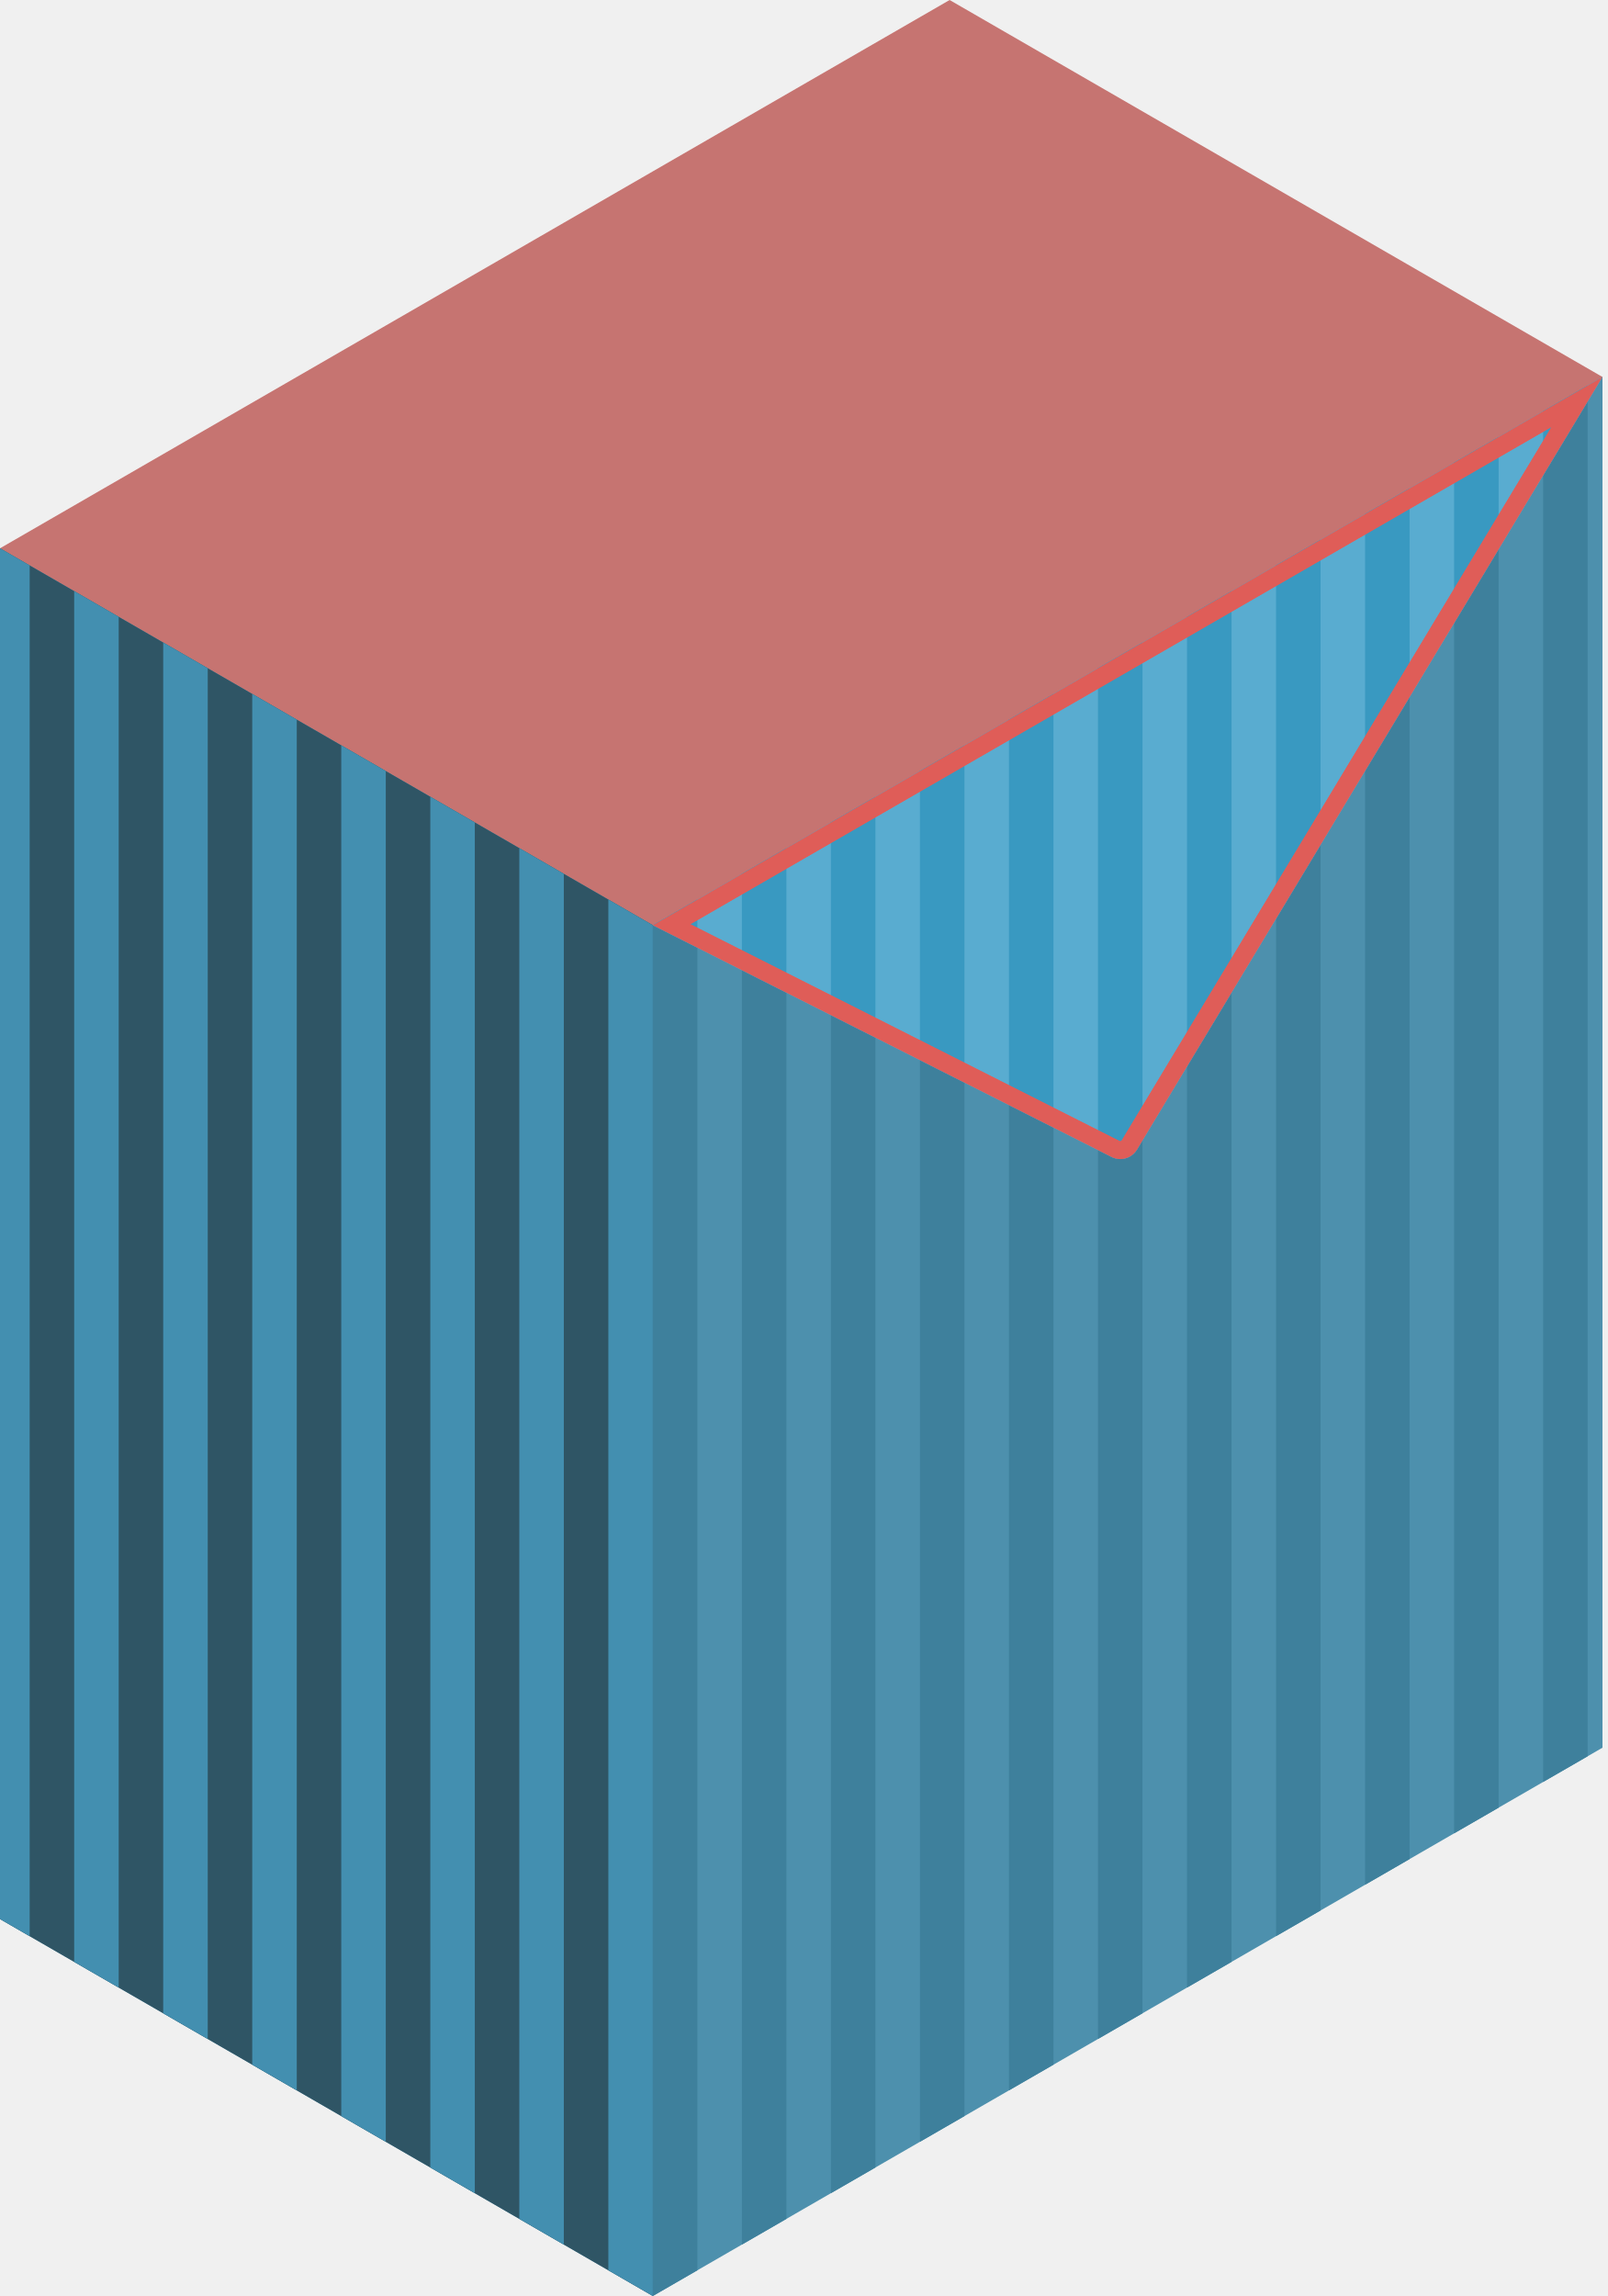
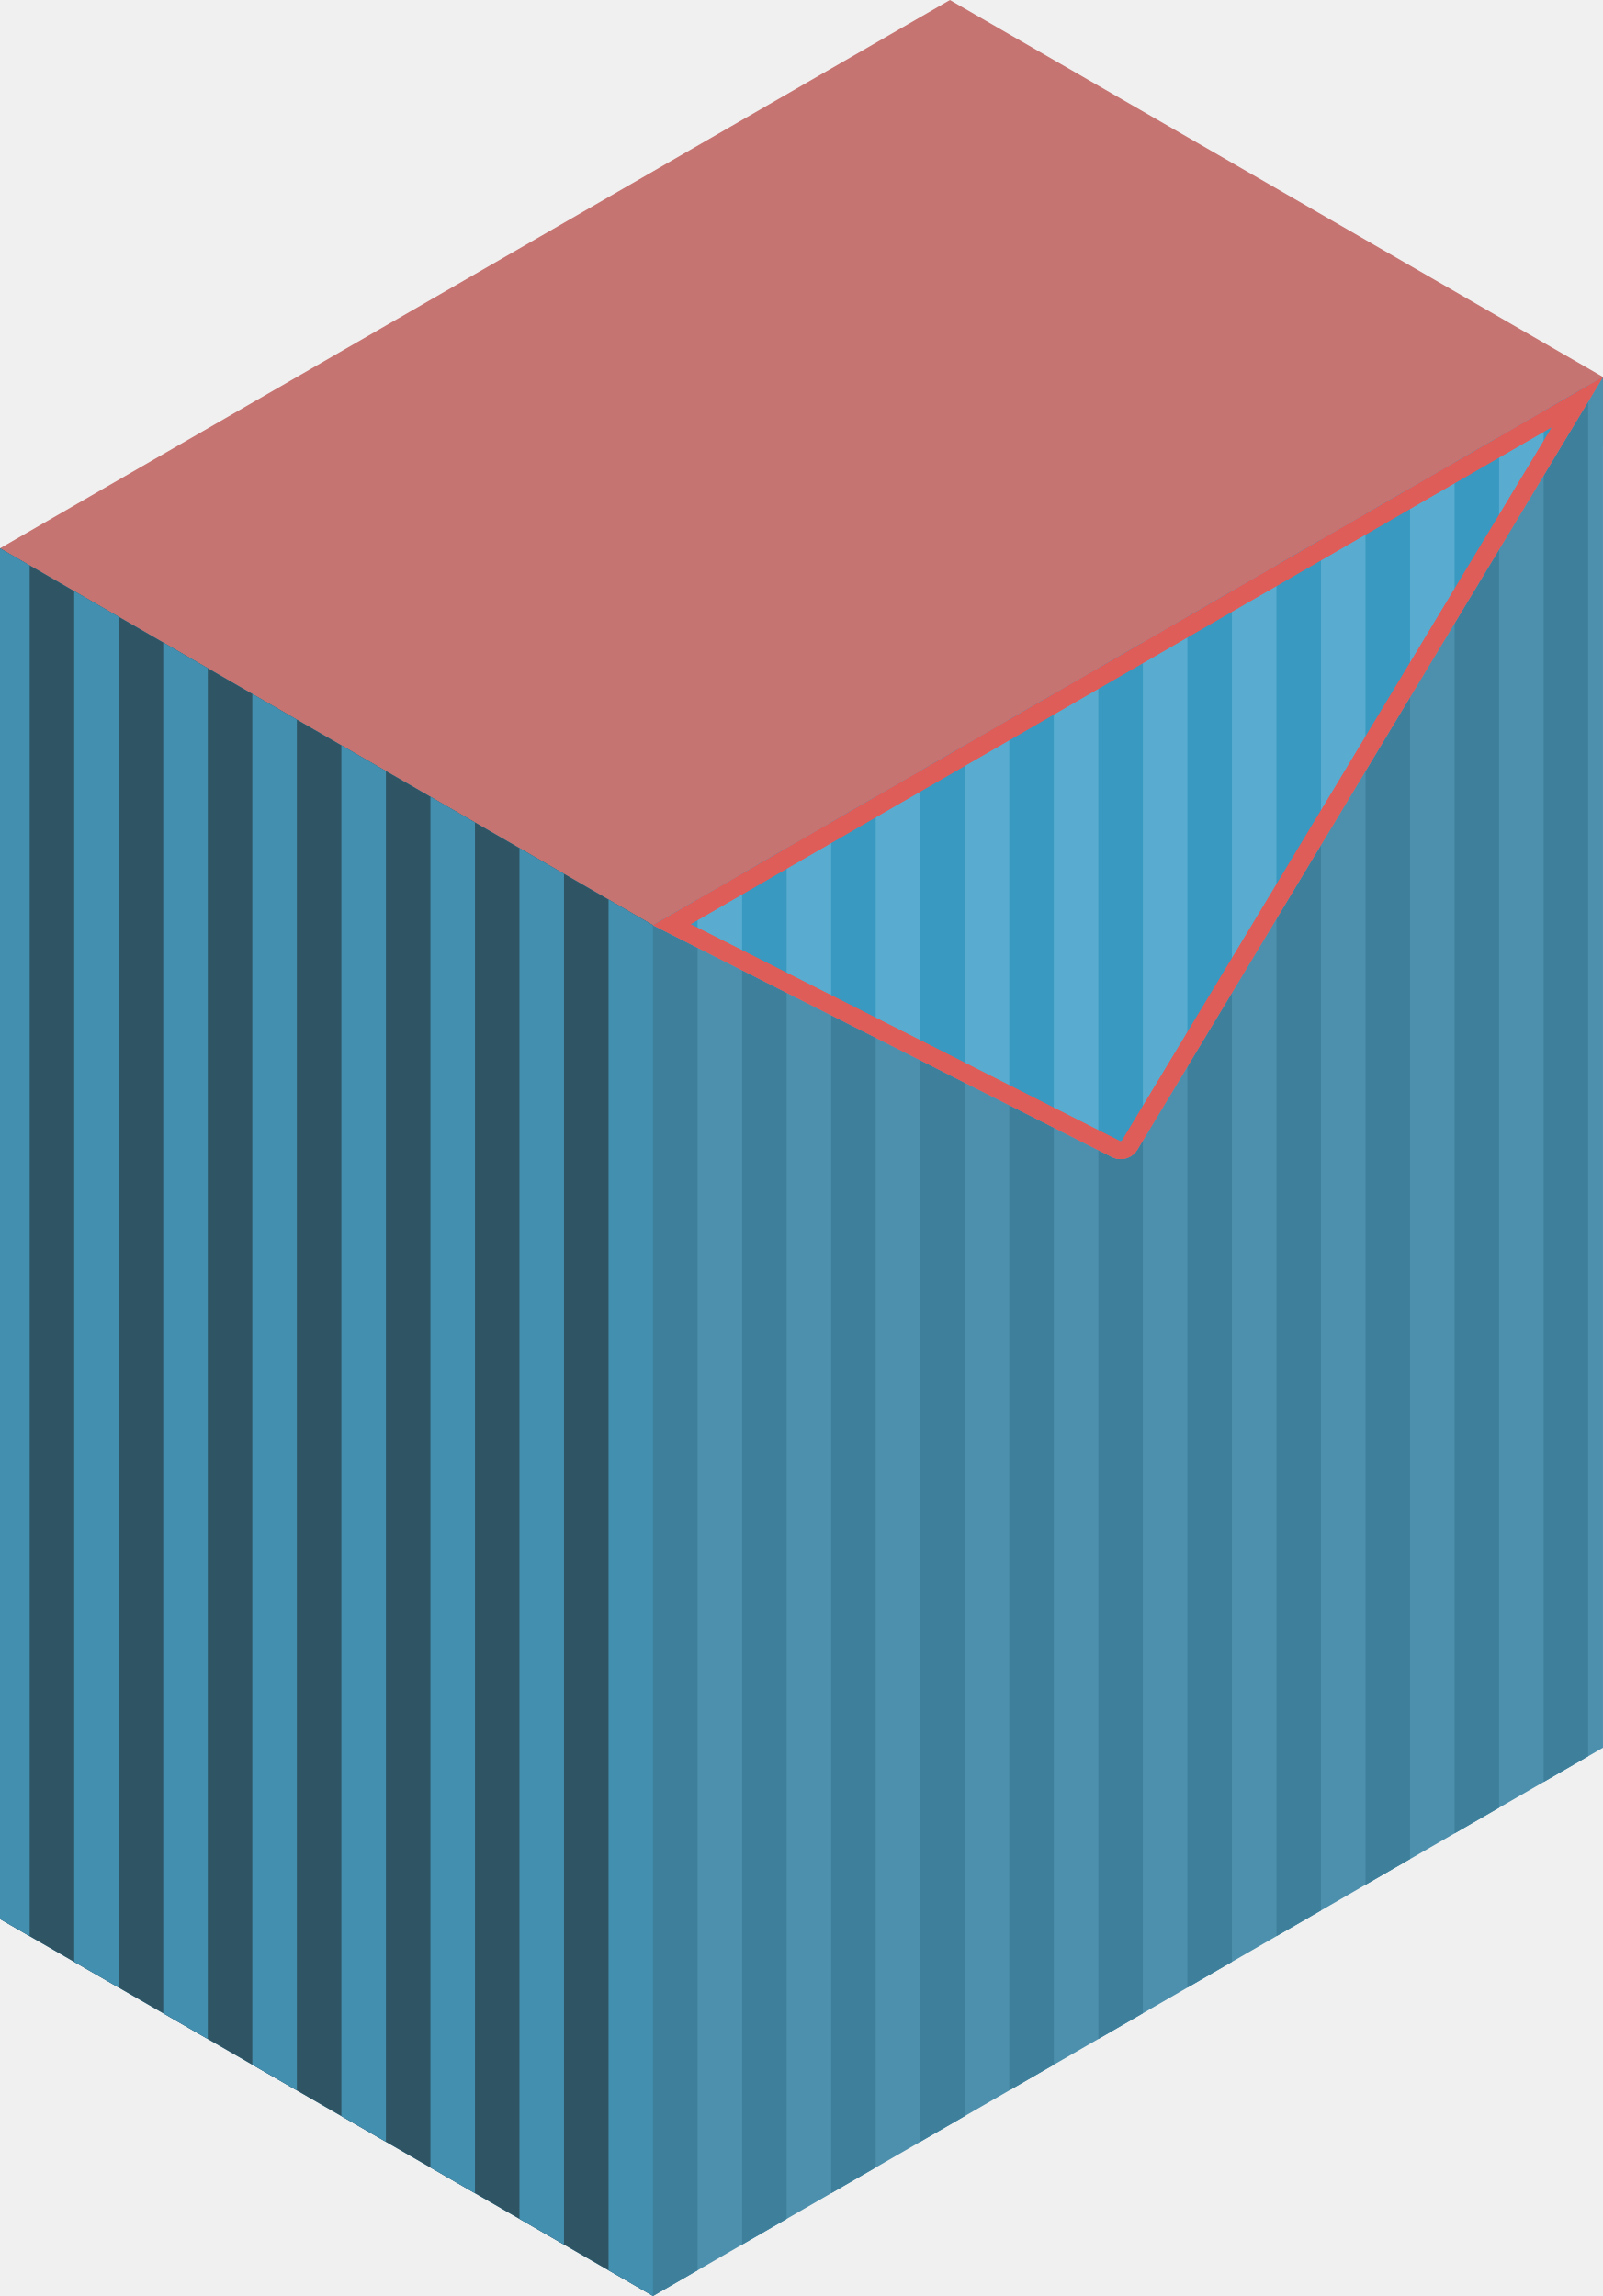
- <svg xmlns="http://www.w3.org/2000/svg" id="Layer_1" data-name="Layer 1" viewBox="0 0 270.903 386.824">
+ <svg xmlns="http://www.w3.org/2000/svg" id="Layer_1" data-name="Layer 1" viewBox="0 0 270 386.824">
  <defs>
    <style>
-       .cls-1 {
-         fill: #fff;
-       }
- 
-       .cls-2, .cls-3 {
-         fill: none;
-       }
- 
-       .cls-3, .cls-5 {
-         clip-path: url(#clip-path);
-       }
- 
      .top-dark {
        fill: #c67471;
      }

      .curtain-R-prim-dark-light {
        fill: #4d90ad;
      }

      .curtain-L-prim-dark {
        fill: #2f5565;
      }

      .curtain-R-prim-dark {
        fill: #3e809c;
      }

      .curtain-L-prim-light {
        fill: #438fb0;
      }

-       .cls-4 {
-         mask: url(#mask);
-       }
- 
      .curtain-R-prim-light {
        fill: #59acd0;
      }

      .curtain-R-prim-light-dark {
        fill: #3999c1;
      }

-       .cls-6 {
-         mask: url(#mask-2);
-       }
- 
-       .cls-7 {
+       .cls-1 {
        fill: #df5d58;
      }
    </style>
-     <clipPath id="clip-path">
-       <path class="cls-2" d="M110,155.884,270,63.508,191.548,193.729a3.285,3.285,0,0,1-4.226,1.217Z" />
-     </clipPath>
-     <mask id="mask" x="110" y="63.508" width="160" height="131.772" maskUnits="userSpaceOnUse">
-       <g id="_mask_7VAQ5bgVB0EDFd44YP1BVO0iYJHbbASE" data-name=" mask 7VAQ5bgVB0EDFd44YP1BVO0iYJHbbASE">
-         <path class="cls-1" d="M110,155.884,270,63.508,191.548,193.729a3.285,3.285,0,0,1-4.226,1.217Z" />
-       </g>
-     </mask>
-     <mask id="mask-2" x="103.695" y="60.91" width="168.874" height="137.377" maskUnits="userSpaceOnUse">
-       <g id="_mask_7VAQ5bgVB0EDFd44YP1BVO0iYJHbbASE-2" data-name=" mask 7VAQ5bgVB0EDFd44YP1BVO0iYJHbbASE">
-         <path class="cls-1" d="M110,155.884,270,63.508,191.548,193.729a3.285,3.285,0,0,1-4.226,1.217Z" />
-       </g>
-     </mask>
  </defs>
  <g id="root">
    <path id="anchor_0_155.884_270" class="top-dark" d="M0,103.923V92.376L160,0,270,63.508V75.055L110,167.431Z" />
-     <path class="curtain-R-prim-dark-light" d="M270,63.508,110,155.884,0,92.376v230.94l110,63.508,160-92.376Z" />
-     <path class="curtain-L-prim-dark" d="M0,92.376l110,63.508v230.94L0,323.316Z" />
-     <path class="curtain-R-prim-dark" d="M110,155.884l7.5-4.33v230.94l-7.5,4.33Z" />
-     <path class="curtain-L-prim-light" d="M110,155.884l-7.5-4.33v230.94l7.5,4.33Z" />
-     <path class="curtain-R-prim-dark" d="M140,138.564l7.5-4.331V365.174l-7.5,4.33Z" />
-     <path class="curtain-L-prim-light" d="M80,138.564l-7.5-4.331V365.174l7.5,4.33Z" />
-     <path class="curtain-R-prim-dark" d="M170,121.243l7.5-4.33v230.94l-7.5,4.33Z" />
-     <path class="curtain-L-prim-light" d="M50,121.243l-7.5-4.33v230.94l7.5,4.33Z" />
-     <path class="curtain-L-prim-light" d="M20,103.923l-7.5-4.331V330.533l7.5,4.33Z" />
-     <path class="curtain-R-prim-dark" d="M200,103.923l7.5-4.331V330.533l-7.5,4.33Z" />
-     <path class="curtain-R-prim-dark" d="M230,86.602l7.5-4.33v230.94l-7.5,4.33Z" />
-     <path class="curtain-R-prim-dark" d="M260,69.282l7.5-4.331V295.892l-7.5,4.33Z" />
-     <path class="curtain-R-prim-dark" d="M125,147.224l7.5-4.33v230.94l-7.5,4.33Z" />
-     <path class="curtain-L-prim-light" d="M95,147.224l-7.5-4.33v230.94l7.5,4.33Z" />
-     <path class="curtain-R-prim-dark" d="M155,129.903l7.5-4.33v230.94l-7.5,4.33Z" />
-     <path class="curtain-L-prim-light" d="M65,129.903l-7.5-4.33v230.94l7.5,4.33Z" />
-     <path class="curtain-L-prim-light" d="M35,112.583l-7.5-4.33v230.94l7.5,4.33Z" />
-     <path class="curtain-L-prim-light" d="M5,95.262,0,92.376v230.94l5,2.886Z" />
-     <path class="curtain-R-prim-dark" d="M185,112.583l7.5-4.33v230.94l-7.5,4.33Z" />
-     <path class="curtain-R-prim-dark" d="M215,95.262l7.5-4.33v230.94l-7.5,4.33Z" />
-     <path class="curtain-R-prim-dark" d="M245,77.942l7.5-4.33v230.94l-7.5,4.33Z" />
-     <g class="cls-4">
-       <path class="curtain-R-prim-light" d="M110,155.884,270,63.508,191.548,193.729a3.285,3.285,0,0,1-4.226,1.217Z" />
+     <path id="Path" class="curtain-R-prim-dark-light" d="M270,63.508,110,155.884,0,92.376v230.94l110,63.508,160-92.376Z" />
+     <path id="Path-2" data-name="Path" class="curtain-L-prim-dark" d="M0,92.376l110,63.508v230.94L0,323.316Z" />
+     <path id="Path-3" data-name="Path" class="curtain-R-prim-dark" d="M110,155.884l7.5-4.33v230.94l-7.5,4.33Z" />
+     <path id="Path-4" data-name="Path" class="curtain-L-prim-light" d="M110,155.884l-7.5-4.33v230.94l7.5,4.33Z" />
+     <path id="Path-5" data-name="Path" class="curtain-R-prim-dark" d="M140,138.564l7.5-4.331V365.174l-7.5,4.33Z" />
+     <path id="Path-6" data-name="Path" class="curtain-L-prim-light" d="M80,138.564l-7.5-4.331V365.174l7.5,4.33Z" />
+     <path id="Path-7" data-name="Path" class="curtain-R-prim-dark" d="M170,121.243l7.5-4.33v230.94l-7.5,4.33Z" />
+     <path id="Path-8" data-name="Path" class="curtain-L-prim-light" d="M50,121.243l-7.5-4.33v230.94l7.5,4.33Z" />
+     <path id="Path-9" data-name="Path" class="curtain-L-prim-light" d="M20,103.923l-7.5-4.331V330.533l7.5,4.33Z" />
+     <path id="Path-10" data-name="Path" class="curtain-R-prim-dark" d="M200,103.923l7.5-4.331V330.533l-7.5,4.33Z" />
+     <path id="Path-11" data-name="Path" class="curtain-R-prim-dark" d="M230,86.602l7.5-4.33v230.94l-7.5,4.33Z" />
+     <path id="Path-12" data-name="Path" class="curtain-R-prim-dark" d="M260,69.282l7.5-4.331V295.892l-7.5,4.33Z" />
+     <path id="Path-13" data-name="Path" class="curtain-R-prim-dark" d="M125,147.224l7.5-4.33v230.94l-7.5,4.33Z" />
+     <path id="Path-14" data-name="Path" class="curtain-L-prim-light" d="M95,147.224l-7.5-4.33v230.94l7.5,4.33Z" />
+     <path id="Path-15" data-name="Path" class="curtain-R-prim-dark" d="M155,129.903l7.5-4.33v230.94l-7.5,4.33Z" />
+     <path id="Path-16" data-name="Path" class="curtain-L-prim-light" d="M65,129.903l-7.5-4.33v230.94l7.5,4.33Z" />
+     <path id="Path-17" data-name="Path" class="curtain-L-prim-light" d="M35,112.583l-7.5-4.33v230.94l7.5,4.33Z" />
+     <path id="Path-18" data-name="Path" class="curtain-L-prim-light" d="M5,95.262,0,92.376v230.94l5,2.886Z" />
+     <path id="Path-19" data-name="Path" class="curtain-R-prim-dark" d="M185,112.583l7.5-4.33v230.94l-7.5,4.33Z" />
+     <path id="Path-20" data-name="Path" class="curtain-R-prim-dark" d="M215,95.262l7.5-4.33v230.94l-7.5,4.33Z" />
+     <path id="Path-21" data-name="Path" class="curtain-R-prim-dark" d="M245,77.942l7.5-4.33v230.94l-7.5,4.33Z" />
+     <path id="Mask" class="curtain-R-prim-light" d="M110,155.884,270,63.508,191.548,193.729a3.285,3.285,0,0,1-4.226,1.217Z" />
+     <g>
+       <polygon class="curtain-R-prim-light-dark" points="117.5 151.554 110 155.884 117.5 159.673 117.5 151.554" />
+       <polygon class="curtain-R-prim-light-dark" points="147.5 134.233 140 138.563 140 171.039 147.5 174.829 147.5 134.233" />
+       <polygon class="curtain-R-prim-light-dark" points="177.5 116.913 170 121.243 170 186.195 177.5 189.984 177.5 116.913" />
+       <polygon class="curtain-R-prim-light-dark" points="207.5 99.592 200 103.923 200 179.7 207.5 167.251 207.5 99.592" />
+       <polygon class="curtain-R-prim-light-dark" points="237.5 82.272 230 86.602 230 129.903 237.5 117.454 237.5 82.272" />
+       <polygon class="curtain-R-prim-light-dark" points="267.5 64.952 260 69.282 260 80.107 267.5 67.658 267.5 64.952" />
+       <polygon class="curtain-R-prim-light-dark" points="125 163.462 132.5 167.251 132.5 142.893 125 147.224 125 163.462" />
+       <polygon class="curtain-R-prim-light-dark" points="162.5 125.573 155 129.903 155 178.618 162.5 182.406 162.5 125.573" />
+       <path class="curtain-R-prim-light-dark" d="M192.5,108.253l-7.5,4.33v81.19l2.322,1.173a3.285,3.285,0,0,0,4.226-1.217l.952-1.58Z" />
+       <polygon class="curtain-R-prim-light-dark" points="222.5 90.932 215 95.262 215 154.802 222.5 142.352 222.5 90.932" />
+       <polygon class="curtain-R-prim-light-dark" points="252.5 73.612 245 77.942 245 105.005 252.5 92.556 252.5 73.612" />
    </g>
-     <path class="curtain-R-prim-light" d="M110,155.884,270,63.508,191.548,193.729a3.285,3.285,0,0,1-4.226,1.217Z" />
-     <g class="cls-5">
-       <path class="curtain-R-prim-light-dark" d="M110,145.32l7.5-4.33V244.913l-7.5,4.33Z" />
-       <path class="curtain-R-prim-light-dark" d="M140,128l7.5-4.331V227.592l-7.5,4.331Z" />
-       <path class="curtain-R-prim-light-dark" d="M170,110.679l7.5-4.33V210.272l-7.5,4.33Z" />
-       <path class="curtain-R-prim-light-dark" d="M200,93.359l7.5-4.331V192.951l-7.5,4.331Z" />
-       <path class="curtain-R-prim-light-dark" d="M230,76.038l7.5-4.33V175.631l-7.5,4.33Z" />
-       <path class="curtain-R-prim-light-dark" d="M260,58.718l7.5-4.331V158.31l-7.5,4.331Z" />
-       <path class="curtain-R-prim-light-dark" d="M125,136.66l7.5-4.33V236.253l-7.5,4.33Z" />
-       <path class="curtain-R-prim-light-dark" d="M155,119.339l7.5-4.33V218.932l-7.5,4.33Z" />
-       <path class="curtain-R-prim-light-dark" d="M185,102.019l7.5-4.33V201.612l-7.5,4.33Z" />
-       <path class="curtain-R-prim-light-dark" d="M215,84.698l7.5-4.33V184.291l-7.5,4.33Z" />
-       <path class="curtain-R-prim-light-dark" d="M245,67.378l7.5-4.33V166.971l-7.5,4.33Z" />
-     </g>
-     <g class="cls-6">
-       <g>
-         <path class="cls-7" d="M188.759,198.287a6.173,6.173,0,0,1-2.789-.664L103.695,156.06,268.5,60.91l4.069,4.146L194.117,195.277A6.254,6.254,0,0,1,188.759,198.287Zm-72.454-42.579,72.37,36.56a.301.301,0,0,0,.303-.087L261.43,71.92Z" />
-         <path class="cls-7" d="M188.759,198.287a6.173,6.173,0,0,1-2.789-.664L103.695,156.06,268.5,60.91l4.069,4.146L194.117,195.277A6.254,6.254,0,0,1,188.759,198.287Zm-72.454-42.579,72.37,36.56a.301.301,0,0,0,.303-.087L261.43,71.92Z" />
-       </g>
+     <g>
+       <path class="cls-1" d="M110,155.884l77.322,39.062a3.285,3.285,0,0,0,4.226-1.217L270,63.508Zm78.99,36.28a.273.273,0,0,1-.24.12.193.193,0,0,1-.08-.02l-72.37-36.56,145.13-83.78Z" />
+       <path class="cls-1" d="M110,155.884l77.322,39.062a3.285,3.285,0,0,0,4.226-1.217L270,63.508Zm78.99,36.28a.273.273,0,0,1-.24.12.193.193,0,0,1-.08-.02l-72.37-36.56,145.13-83.78Z" />
    </g>
  </g>
</svg>
